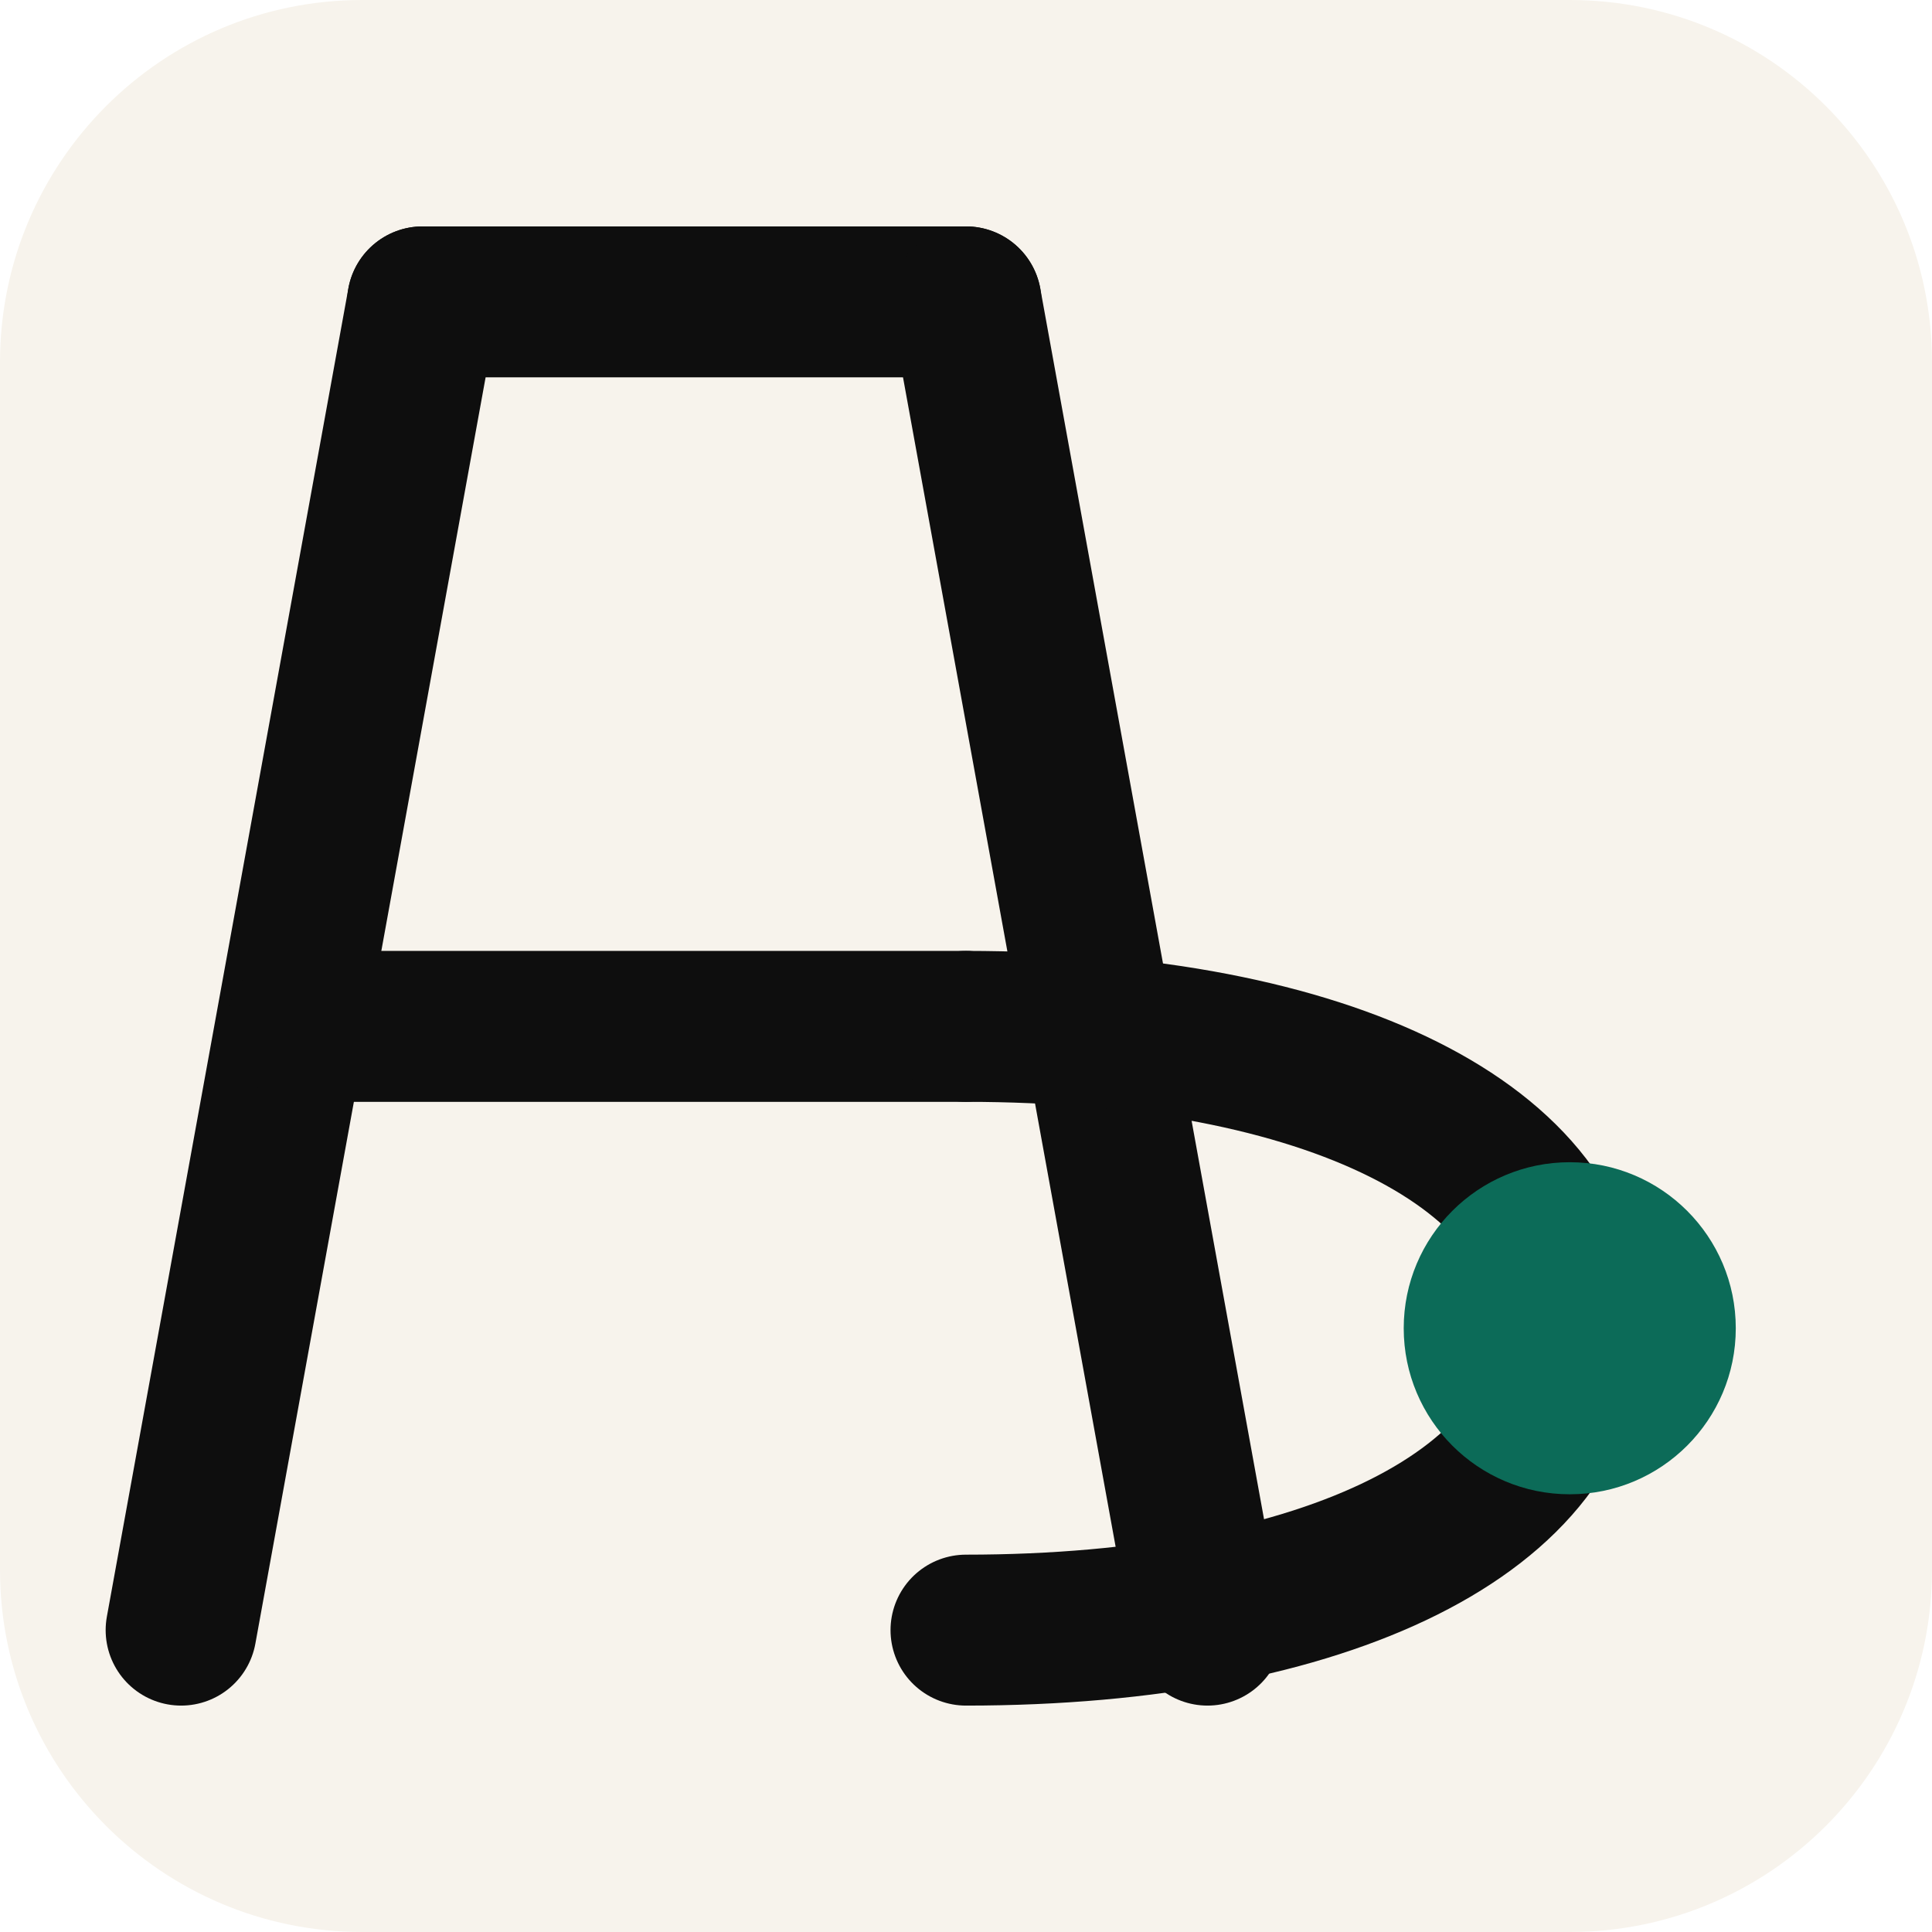
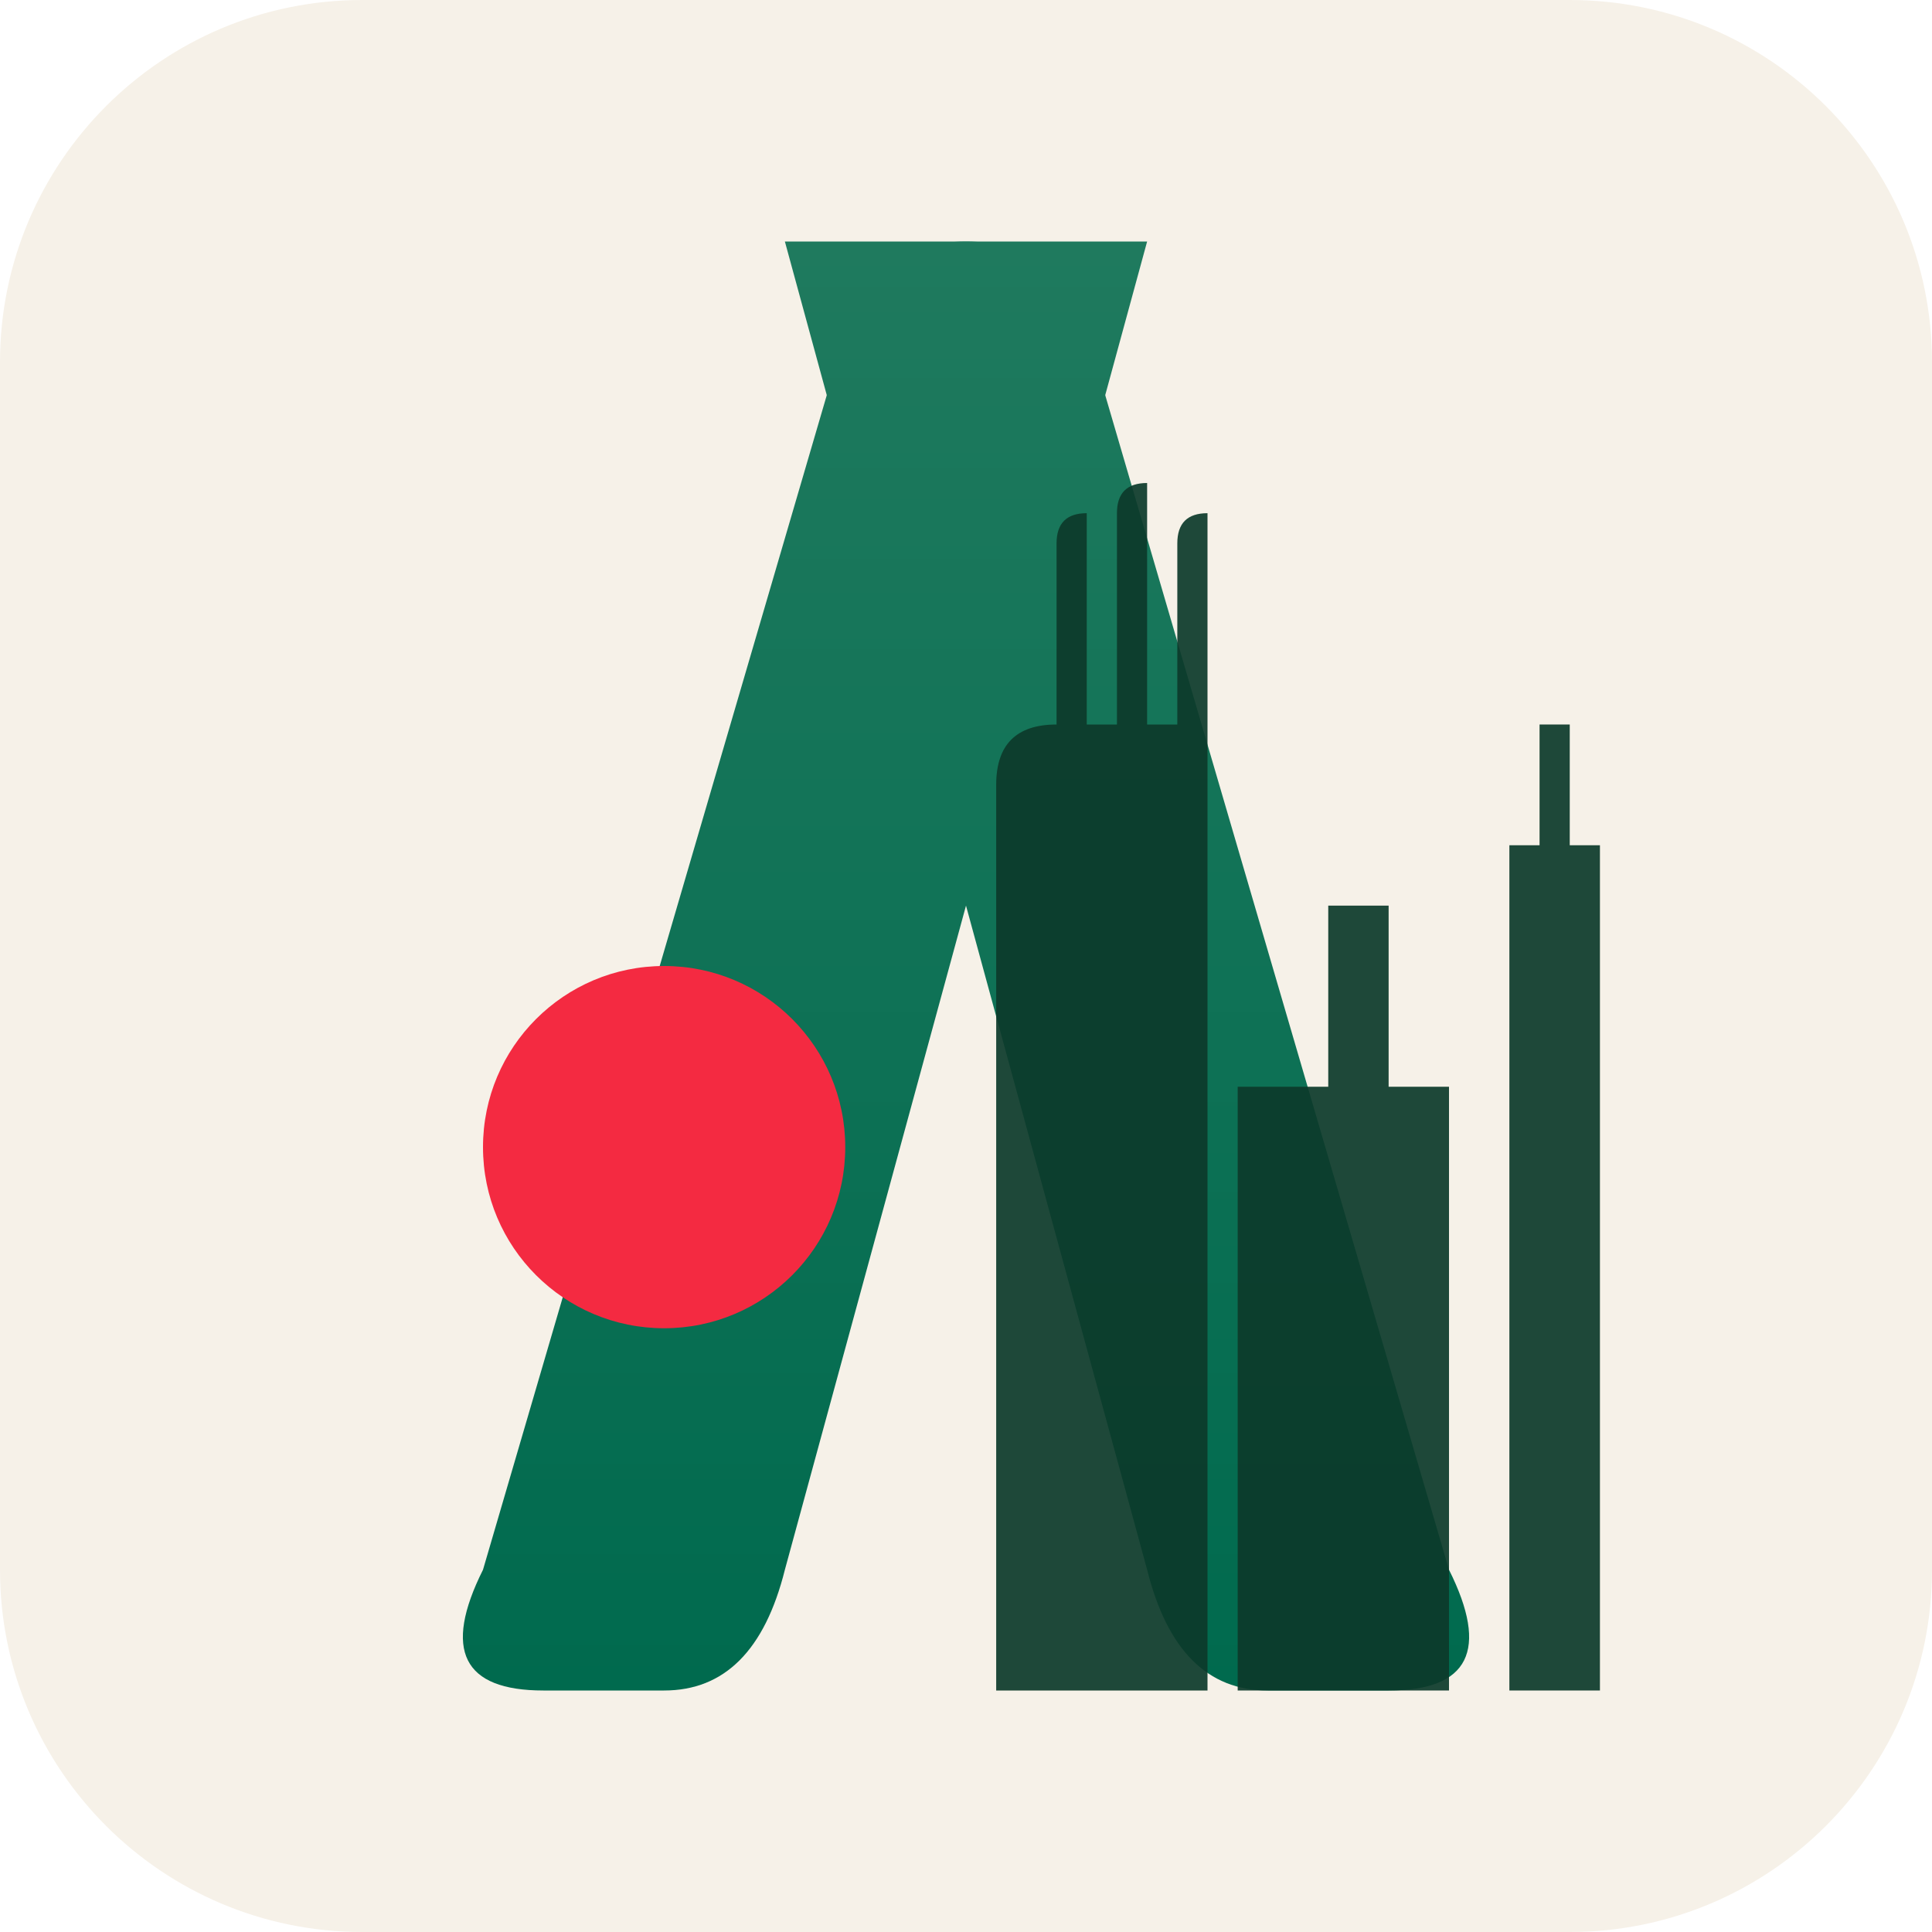
<svg xmlns="http://www.w3.org/2000/svg" viewBox="0 0 64 64" width="64" height="64">
-   <rect width="64" height="64" rx="12" fill="#f7f3ec" />
-   <g fill="none" stroke="#0e0e0e" stroke-width="5" stroke-linecap="round" stroke-linejoin="round">
-     <path d="M 14 10 L 32 10" />
-     <path d="M 14 10 L 6 54" />
-     <path d="M 32 10 L 40 54" />
-     <path d="M 10 34 L 32 34" />
-     <path d="M 32 34 C 44 34, 52 38, 52 44" />
-     <path d="M 52 44 C 52 50, 44 54, 32 54" />
+   <defs>
+     <linearGradient id="ribbon" x1="0%" y1="0%" x2="0%" y2="100%">
+       <stop offset="0%" stop-color="#1f7a5e" />
+       <stop offset="100%" stop-color="#006a4e" />
+     </linearGradient>
+   </defs>
+   <rect width="64" height="64" rx="12" fill="#f6f1e8" />
+   <g fill="url(#ribbon)">
+     <path d="M 32 8              L 38 8              L 26 52              Q 25 56 22 56              L 18 56              Q 14 56 16 52              L 28 11              Q 29 8 32 8 Z" />
+     <path d="M 32 8              L 26 8              L 38 52              Q 39 56 42 56              L 46 56              Q 50 56 48 52              L 36 11              Q 35 8 32 8 Z" />
  </g>
-   <circle cx="52" cy="44" r="5.5" fill="#0c6b58" />
+   <circle cx="22" cy="38" r="6" fill="#f42a41" />
+   <g fill="#0c3a2a" opacity="0.92">
+     <path d="M 33 56 L 33 26 Q 33 24 35 24 L 35 18 Q 35 17 36 17 L 36 24 L 37 24 L 37 17 Q 37 16 38 16 L 38 24 L 39 24 L 39 18 Q 39 17 40 17 L 40 56 Z" />
+     <path d="M 41 56 L 41 36 L 44 36 L 44 30 L 46 30 L 46 36 L 48 36 L 48 56 Z" />
+     <path d="M 50 56 L 50 28 L 51 28 L 51 24 L 52 24 L 52 28 L 53 28 L 53 56 Z" />
+   </g>
</svg>
